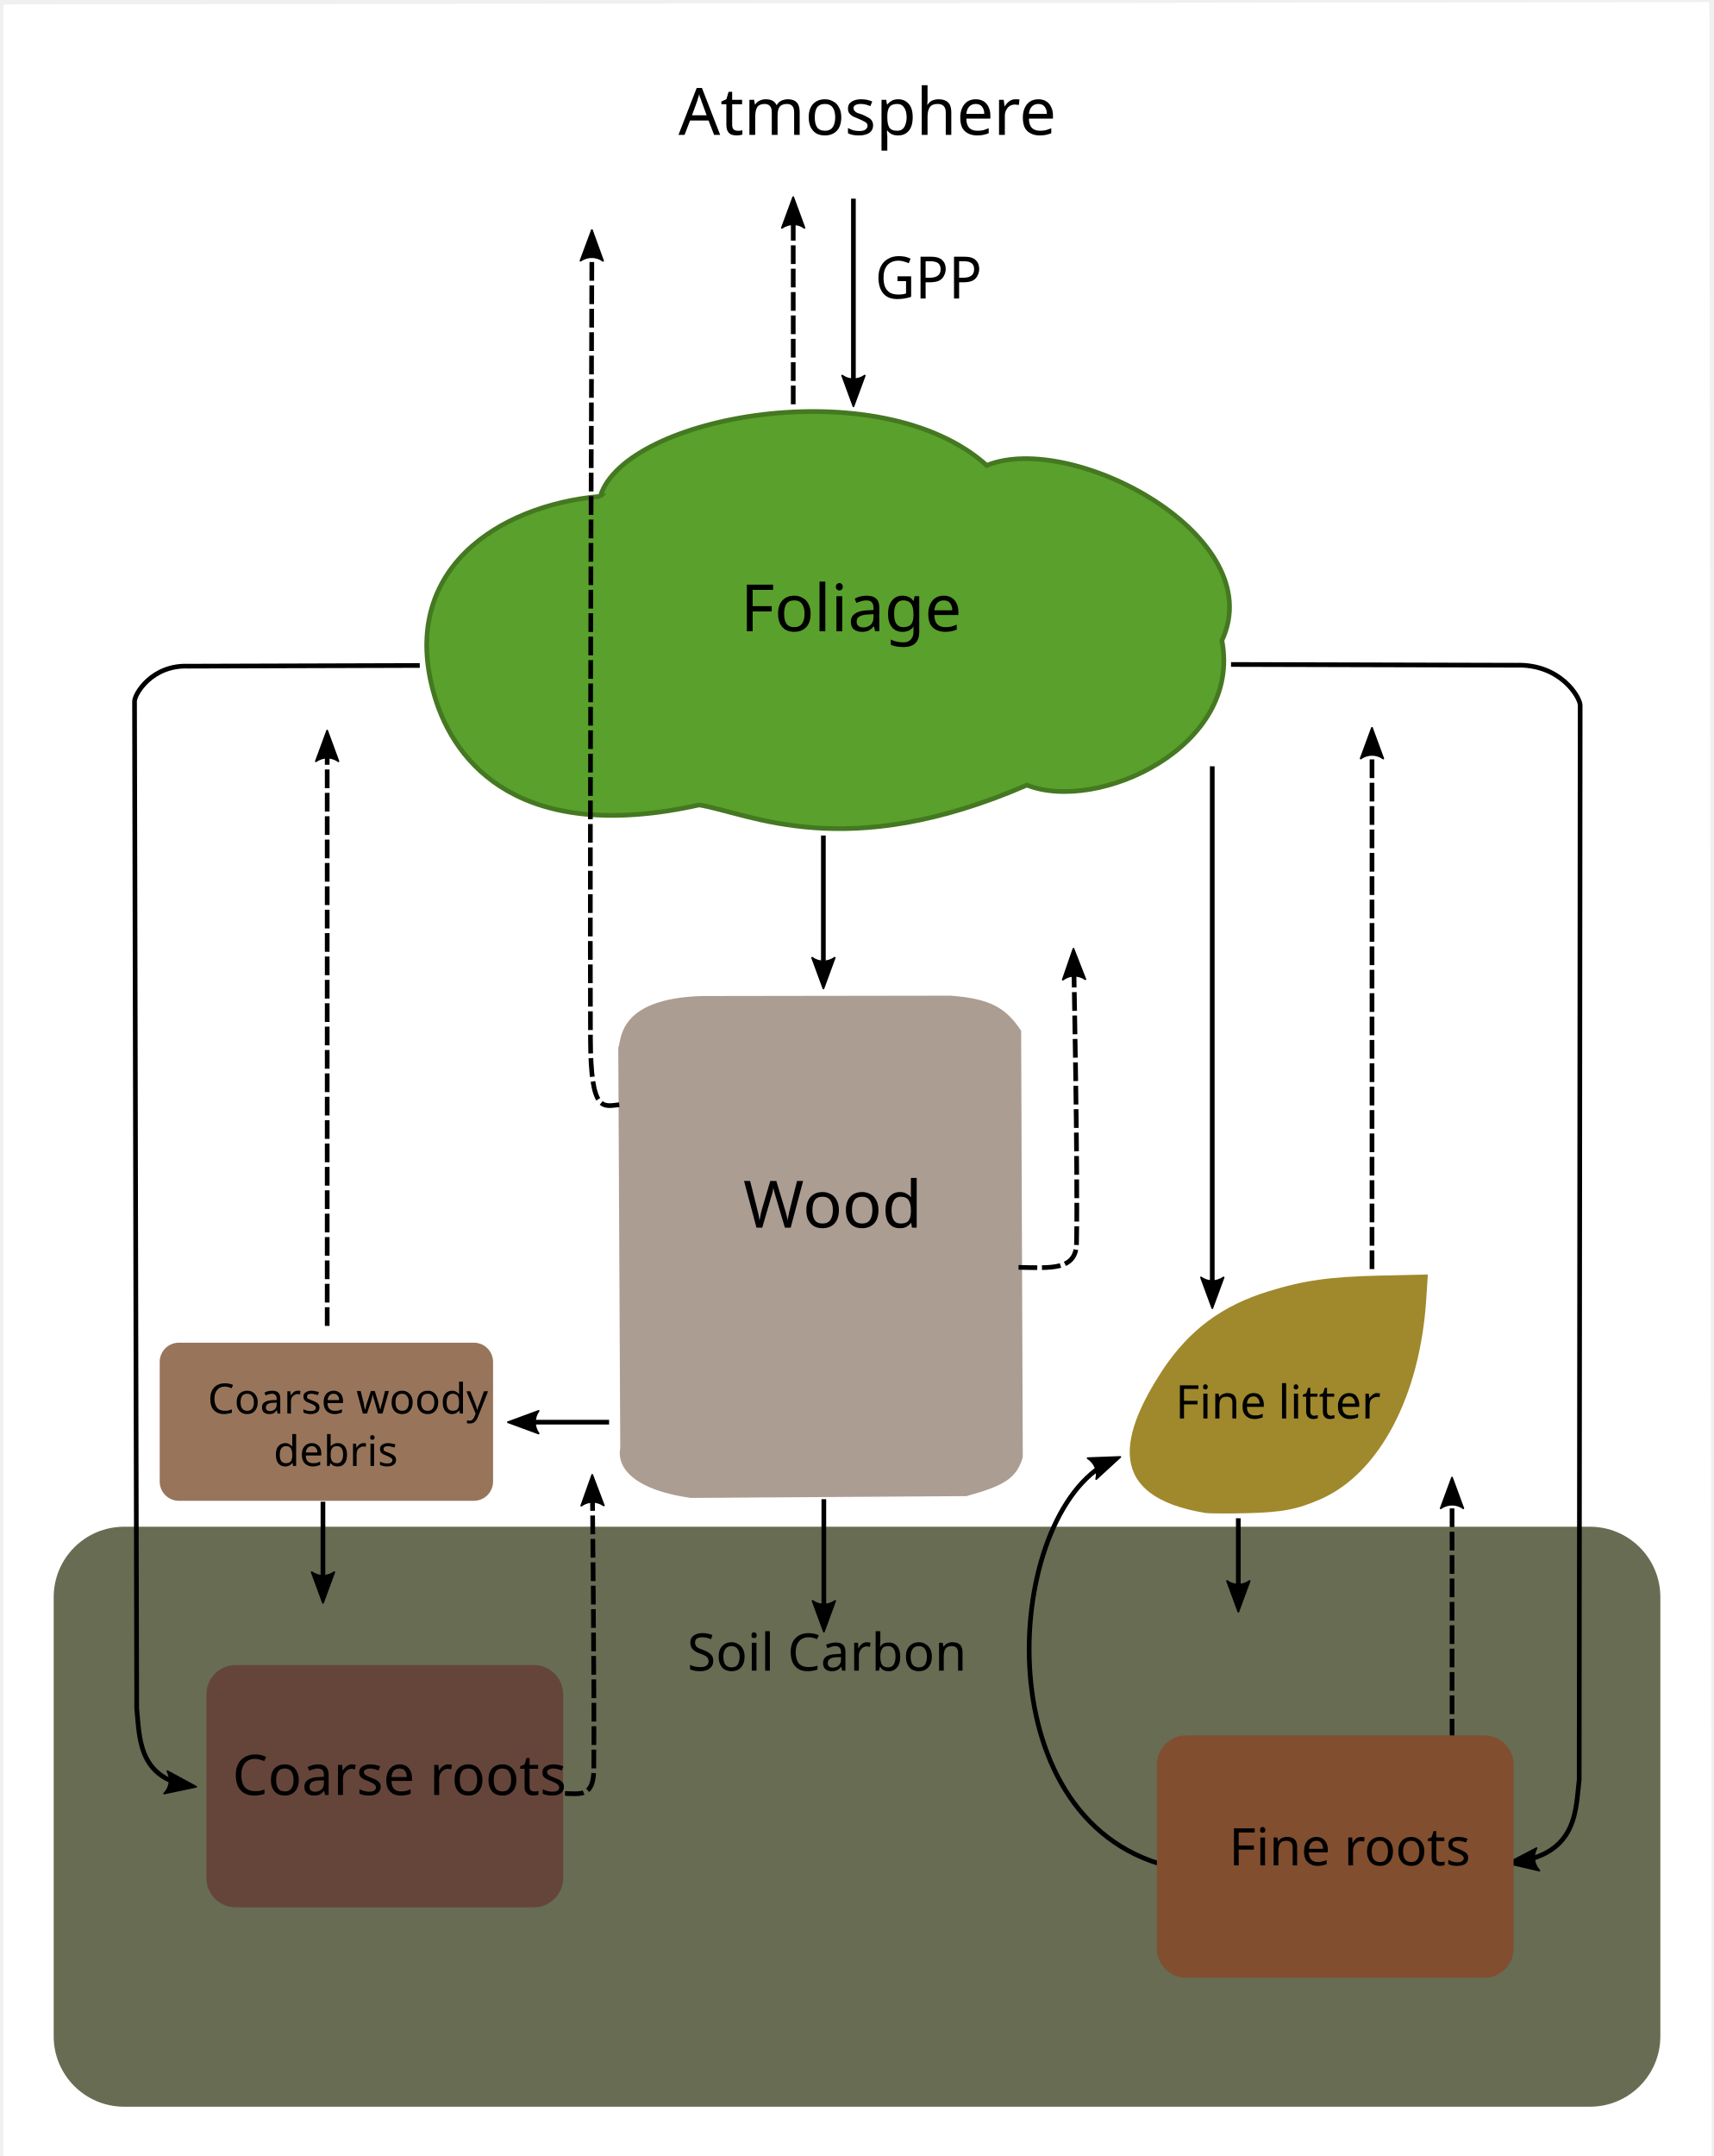
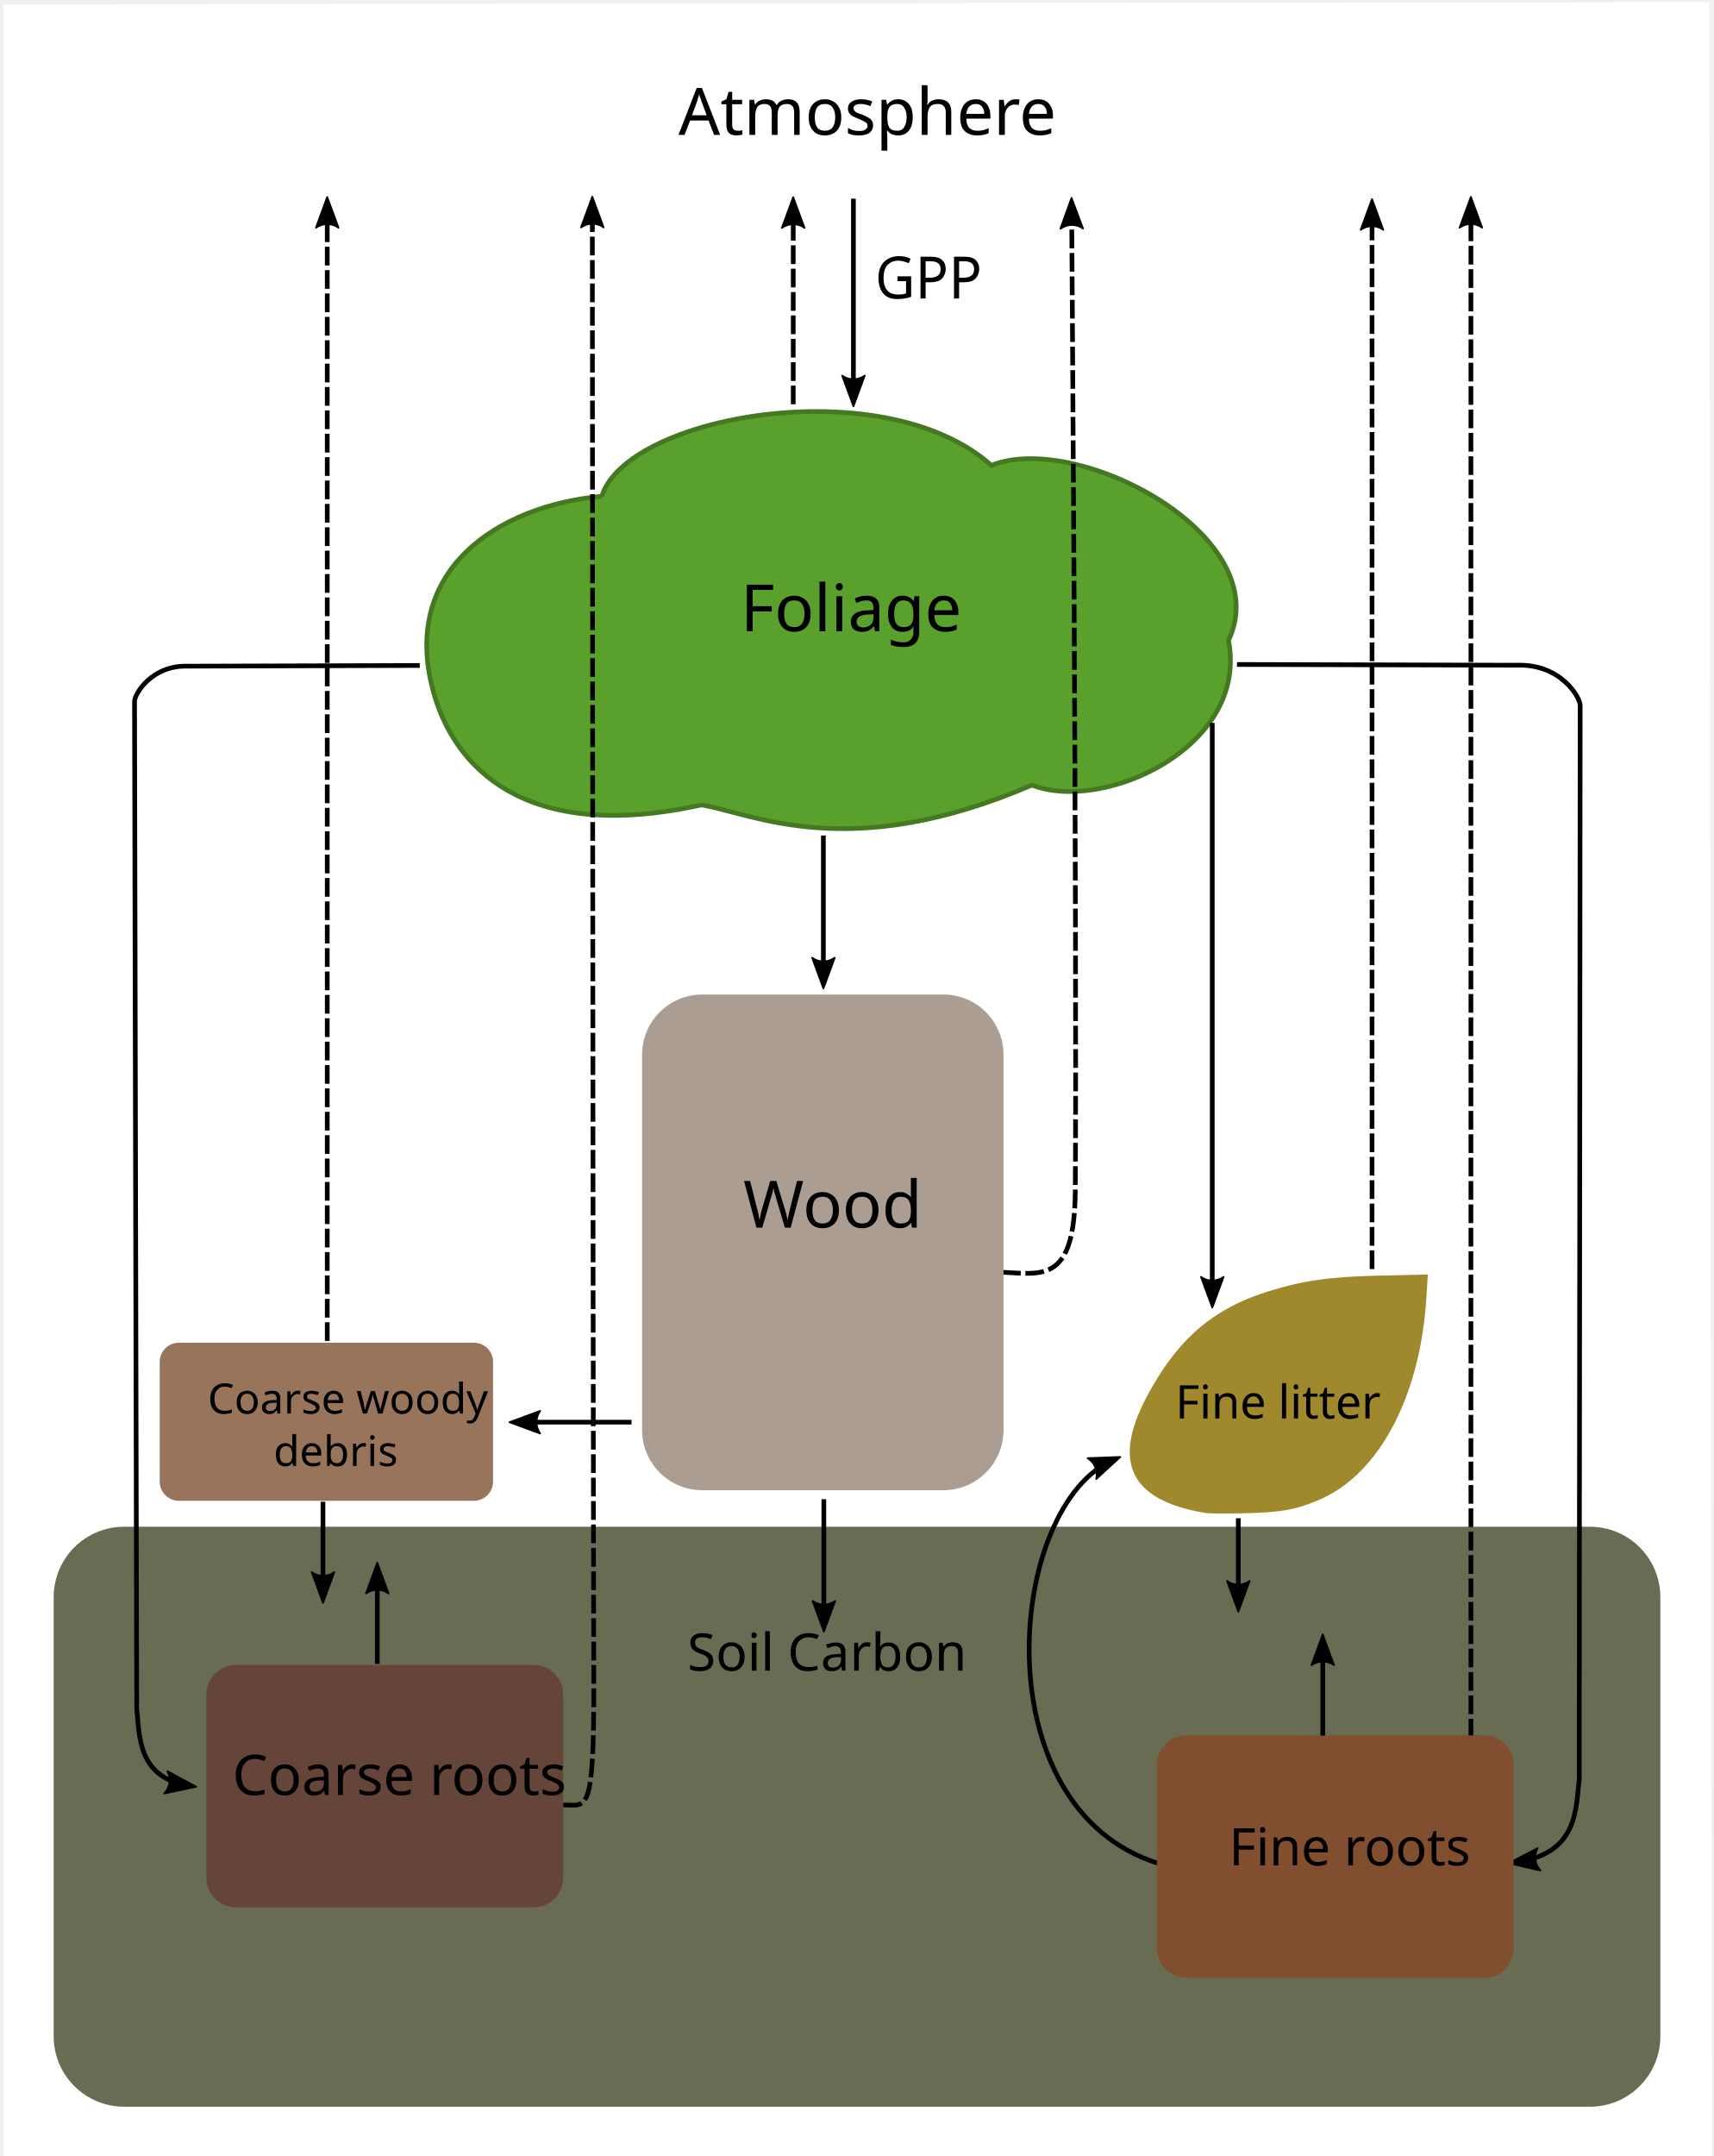
<svg xmlns="http://www.w3.org/2000/svg" width="97mm" height="122mm" viewBox="0 0 97 122" version="1.1" id="svg3569">
  <defs id="defs3563">
    <marker orient="auto" refY="0.0" refX="0.0" id="Arrow2Mend" style="overflow:visible;">
      <path id="path7411" style="fill-rule:evenodd;stroke-width:0.625;stroke-linejoin:round;stroke:#000000;stroke-opacity:1;fill:#000000;fill-opacity:1" d="M 8.719,4.034 L -2.207,0.016 L 8.719,-4.002 C 6.973,-1.63 6.983,1.616 8.719,4.034 z " transform="scale(0.6) rotate(180) translate(0,0)" />
    </marker>
    <marker orient="auto" refY="0" refX="0" id="marker2505-4-6-5" style="overflow:visible">
      <path id="path2503-5-18-03" d="M 0,0 5,-5 -12.5,0 5,5 Z" style="fill:#000000;fill-opacity:1;fill-rule:evenodd;stroke:#000000;stroke-width:1pt;stroke-opacity:1" transform="matrix(-0.2,0,0,-0.2,-1.2,0)" />
    </marker>
    <marker orient="auto" refY="0" refX="0" id="marker2505-4-6-1" style="overflow:visible">
      <path id="path2503-5-18-0" d="M 0,0 5,-5 -12.5,0 5,5 Z" style="fill:#000000;fill-opacity:1;fill-rule:evenodd;stroke:#000000;stroke-width:1pt;stroke-opacity:1" transform="matrix(-0.2,0,0,-0.2,-1.2,0)" />
    </marker>
    <marker orient="auto" refY="0" refX="0" id="marker2505-4-6-8" style="overflow:visible">
      <path id="path2503-5-18-71" d="M 0,0 5,-5 -12.5,0 5,5 Z" style="fill:#000000;fill-opacity:1;fill-rule:evenodd;stroke:#000000;stroke-width:1pt;stroke-opacity:1" transform="matrix(-0.2,0,0,-0.2,-1.2,0)" />
    </marker>
    <marker orient="auto" refY="0" refX="0" id="marker2505-4-6-7" style="overflow:visible">
      <path id="path2503-5-18-4" d="M 0,0 5,-5 -12.5,0 5,5 Z" style="fill:#008066;fill-opacity:1;fill-rule:evenodd;stroke:#008066;stroke-width:1pt;stroke-opacity:1" transform="matrix(-0.2,0,0,-0.2,-1.2,0)" />
    </marker>
    <marker orient="auto" refY="0" refX="0" id="marker2505-4-6-68" style="overflow:visible">
      <path id="path2503-5-18-7" d="M 0,0 5,-5 -12.5,0 5,5 Z" style="fill:#008066;fill-opacity:1;fill-rule:evenodd;stroke:#008066;stroke-width:1pt;stroke-opacity:1" transform="matrix(-0.2,0,0,-0.2,-1.2,0)" />
    </marker>
    <marker orient="auto" refY="0" refX="0" id="marker2505-4-6-6" style="overflow:visible">
      <path id="path2503-5-18-2" d="M 0,0 5,-5 -12.5,0 5,5 Z" style="fill:#008066;fill-opacity:1;fill-rule:evenodd;stroke:#008066;stroke-width:1pt;stroke-opacity:1" transform="matrix(-0.2,0,0,-0.2,-1.2,0)" />
    </marker>
    <marker orient="auto" refY="0" refX="0" id="marker2505-4-6" style="overflow:visible">
      <path id="path2503-5-18" d="M 0,0 5,-5 -12.5,0 5,5 Z" style="fill:#008066;fill-opacity:1;fill-rule:evenodd;stroke:#008066;stroke-width:1pt;stroke-opacity:1" transform="matrix(-0.2,0,0,-0.2,-1.2,0)" />
    </marker>
    <marker orient="auto" refY="0" refX="0" id="marker1902-8-29-1-8" style="overflow:visible">
      <path id="path1575-6-8-6-0" style="fill:#000000;fill-opacity:1;fill-rule:evenodd;stroke:#000000;stroke-width:0.625;stroke-linejoin:round;stroke-opacity:1" d="M 8.719,4.034 -2.207,0.016 8.719,-4.002 c -1.745,2.372 -1.735,5.617 -6e-7,8.035 z" transform="scale(-0.6)" />
    </marker>
    <marker orient="auto" refY="0" refX="0" id="marker1902-0-0" style="overflow:visible">
      <path id="path1575-7-4" style="fill:#000000;fill-opacity:1;fill-rule:evenodd;stroke:#000000;stroke-width:0.625;stroke-linejoin:round;stroke-opacity:1" d="M 8.719,4.034 -2.207,0.016 8.719,-4.002 c -1.745,2.372 -1.735,5.617 -6e-7,8.035 z" transform="scale(-0.6)" />
    </marker>
    <marker orient="auto" refY="0" refX="0" id="marker1902-0-3" style="overflow:visible">
      <path id="path1575-7-3" style="fill:#000000;fill-opacity:1;fill-rule:evenodd;stroke:#000000;stroke-width:0.625;stroke-linejoin:round;stroke-opacity:1" d="M 8.719,4.034 -2.207,0.016 8.719,-4.002 c -1.745,2.372 -1.735,5.617 -6e-7,8.035 z" transform="scale(-0.6)" />
    </marker>
    <marker orient="auto" refY="0" refX="0" id="marker1902-0" style="overflow:visible">
      <path id="path1575-7" style="fill:#000000;fill-opacity:1;fill-rule:evenodd;stroke:#000000;stroke-width:0.625;stroke-linejoin:round;stroke-opacity:1" d="M 8.719,4.034 -2.207,0.016 8.719,-4.002 c -1.745,2.372 -1.735,5.617 -6e-7,8.035 z" transform="scale(-0.6)" />
    </marker>
    <marker orient="auto" refY="0" refX="0" id="marker1902-8-29-1" style="overflow:visible">
      <path id="path1575-6-8-6" style="fill:#000000;fill-opacity:1;fill-rule:evenodd;stroke:#000000;stroke-width:0.625;stroke-linejoin:round;stroke-opacity:1" d="M 8.719,4.034 -2.207,0.016 8.719,-4.002 c -1.745,2.372 -1.735,5.617 -6e-7,8.035 z" transform="scale(-0.6)" />
    </marker>
    <marker orient="auto" refY="0" refX="0" id="marker1902-8-29-0" style="overflow:visible">
      <path id="path1575-6-8-9" style="fill:#000000;fill-opacity:1;fill-rule:evenodd;stroke:#000000;stroke-width:0.625;stroke-linejoin:round;stroke-opacity:1" d="M 8.719,4.034 -2.207,0.016 8.719,-4.002 c -1.745,2.372 -1.735,5.617 -6e-7,8.035 z" transform="scale(-0.6)" />
    </marker>
    <marker orient="auto" refY="0" refX="0" id="marker1938-2" style="overflow:visible">
      <path id="path1936-6" style="fill:#000000;fill-opacity:1;fill-rule:evenodd;stroke:#000000;stroke-width:0.625;stroke-linejoin:round;stroke-opacity:1" d="M 8.719,4.034 -2.207,0.016 8.719,-4.002 c -1.745,2.372 -1.735,5.617 -6e-7,8.035 z" transform="scale(-0.6)" />
    </marker>
    <marker orient="auto" refY="0" refX="0" id="marker1902-8-29" style="overflow:visible">
      <path id="path1575-6-8" style="fill:#000000;fill-opacity:1;fill-rule:evenodd;stroke:#000000;stroke-width:0.625;stroke-linejoin:round;stroke-opacity:1" d="M 8.719,4.034 -2.207,0.016 8.719,-4.002 c -1.745,2.372 -1.735,5.617 -6e-7,8.035 z" transform="scale(-0.6)" />
    </marker>
    <marker orient="auto" refY="0" refX="0" id="marker1902-8-4" style="overflow:visible">
      <path id="path1575-6-6" style="fill:#000000;fill-opacity:1;fill-rule:evenodd;stroke:#000000;stroke-width:0.625;stroke-linejoin:round;stroke-opacity:1" d="M 8.719,4.034 -2.207,0.016 8.719,-4.002 c -1.745,2.372 -1.735,5.617 -6e-7,8.035 z" transform="scale(-0.6)" />
    </marker>
    <marker orient="auto" refY="0" refX="0" id="marker1902-8-8" style="overflow:visible">
      <path id="path1575-6-4" style="fill:#000000;fill-opacity:1;fill-rule:evenodd;stroke:#000000;stroke-width:0.625;stroke-linejoin:round;stroke-opacity:1" d="M 8.719,4.034 -2.207,0.016 8.719,-4.002 c -1.745,2.372 -1.735,5.617 -6e-7,8.035 z" transform="scale(-0.6)" />
    </marker>
    <marker orient="auto" refY="0" refX="0" id="marker1902-8-6" style="overflow:visible">
      <path id="path1575-6-0" style="fill:#000000;fill-opacity:1;fill-rule:evenodd;stroke:#000000;stroke-width:0.625;stroke-linejoin:round;stroke-opacity:1" d="M 8.719,4.034 -2.207,0.016 8.719,-4.002 c -1.745,2.372 -1.735,5.617 -6e-7,8.035 z" transform="scale(-0.6)" />
    </marker>
    <marker orient="auto" refY="0" refX="0" id="marker1902-8-3" style="overflow:visible">
      <path id="path1575-6-9" style="fill:#000000;fill-opacity:1;fill-rule:evenodd;stroke:#000000;stroke-width:0.625;stroke-linejoin:round;stroke-opacity:1" d="M 8.719,4.034 -2.207,0.016 8.719,-4.002 c -1.745,2.372 -1.735,5.617 -6e-7,8.035 z" transform="scale(-0.6)" />
    </marker>
    <marker orient="auto" refY="0" refX="0" id="marker1969" style="overflow:visible">
      <path id="path1967" style="fill:#000000;fill-opacity:1;fill-rule:evenodd;stroke:#000000;stroke-width:0.625;stroke-linejoin:round;stroke-opacity:1" d="M 8.719,4.034 -2.207,0.016 8.719,-4.002 c -1.745,2.372 -1.735,5.617 -6e-7,8.035 z" transform="scale(-0.6)" />
    </marker>
    <marker orient="auto" refY="0" refX="0" id="marker1938" style="overflow:visible">
      <path id="path1936" style="fill:#000000;fill-opacity:1;fill-rule:evenodd;stroke:#000000;stroke-width:0.625;stroke-linejoin:round;stroke-opacity:1" d="M 8.719,4.034 -2.207,0.016 8.719,-4.002 c -1.745,2.372 -1.735,5.617 -6e-7,8.035 z" transform="scale(-0.6)" />
    </marker>
    <marker orient="auto" refY="0" refX="0" id="marker1902" style="overflow:visible">
      <path id="path1575" style="fill:#000000;fill-opacity:1;fill-rule:evenodd;stroke:#000000;stroke-width:0.625;stroke-linejoin:round;stroke-opacity:1" d="M 8.719,4.034 -2.207,0.016 8.719,-4.002 c -1.745,2.372 -1.735,5.617 -6e-7,8.035 z" transform="scale(-0.6)" />
    </marker>
    <marker orient="auto" refY="0" refX="0" id="Arrow2Mstart-9" style="overflow:visible">
      <path id="path1572-9" style="fill:#000000;fill-opacity:1;fill-rule:evenodd;stroke:#000000;stroke-width:0.625;stroke-linejoin:round;stroke-opacity:1" d="M 8.719,4.034 -2.207,0.016 8.719,-4.002 c -1.745,2.372 -1.735,5.617 -6e-7,8.035 z" transform="scale(0.6)" />
    </marker>
    <marker orient="auto" refY="0" refX="0" id="Arrow1Send" style="overflow:visible">
      <path id="path2218" d="M 0,0 5,-5 -12.5,0 5,5 Z" style="fill:#214478;fill-opacity:1;fill-rule:evenodd;stroke:#214478;stroke-width:1pt;stroke-opacity:1" transform="matrix(-0.2,0,0,-0.2,-1.2,0)" />
    </marker>
    <marker orient="auto" refY="0" refX="0" id="marker2521" style="overflow:visible">
      <path id="path2519" d="M 0,0 5,-5 -12.5,0 5,5 Z" style="fill:#782167;fill-opacity:1;fill-rule:evenodd;stroke:#782167;stroke-width:1pt;stroke-opacity:1" transform="matrix(-0.2,0,0,-0.2,-1.2,0)" />
    </marker>
    <marker orient="auto" refY="0" refX="0" id="marker2513" style="overflow:visible">
      <path id="path2511" d="M 0,0 5,-5 -12.5,0 5,5 Z" style="fill:#782167;fill-opacity:1;fill-rule:evenodd;stroke:#782167;stroke-width:1pt;stroke-opacity:1" transform="matrix(-0.2,0,0,-0.2,-1.2,0)" />
    </marker>
    <marker orient="auto" refY="0" refX="0" id="marker2481" style="overflow:visible">
      <path id="path2479" d="M 0,0 5,-5 -12.5,0 5,5 Z" style="fill:#008091;fill-opacity:1;fill-rule:evenodd;stroke:#008091;stroke-width:1pt;stroke-opacity:1" transform="matrix(-0.2,0,0,-0.2,-1.2,0)" />
    </marker>
    <marker orient="auto" refY="0" refX="0" id="marker2489" style="overflow:visible">
      <path id="path2487" d="M 0,0 5,-5 -12.5,0 5,5 Z" style="fill:#008091;fill-opacity:1;fill-rule:evenodd;stroke:#008091;stroke-width:1pt;stroke-opacity:1" transform="matrix(-0.2,0,0,-0.2,-1.2,0)" />
    </marker>
    <marker orient="auto" refY="0" refX="0" id="marker2529" style="overflow:visible">
      <path id="path2527" d="M 0,0 5,-5 -12.5,0 5,5 Z" style="fill:#214478;fill-opacity:1;fill-rule:evenodd;stroke:#214478;stroke-width:1pt;stroke-opacity:1" transform="matrix(-0.2,0,0,-0.2,-1.2,0)" />
    </marker>
    <marker orient="auto" refY="0" refX="0" id="marker2497" style="overflow:visible">
      <path id="path2495" d="M 0,0 5,-5 -12.5,0 5,5 Z" style="fill:#214478;fill-opacity:1;fill-rule:evenodd;stroke:#214478;stroke-width:1pt;stroke-opacity:1" transform="matrix(-0.2,0,0,-0.2,-1.2,0)" />
    </marker>
    <marker orient="auto" refY="0" refX="0" id="marker2505" style="overflow:visible">
      <path id="path2503" d="M 0,0 5,-5 -12.5,0 5,5 Z" style="fill:#214478;fill-opacity:1;fill-rule:evenodd;stroke:#214478;stroke-width:1pt;stroke-opacity:1" transform="matrix(-0.2,0,0,-0.2,-1.2,0)" />
    </marker>
    <marker orient="auto" refY="0" refX="0" id="marker1902-8-3-6" style="overflow:visible">
      <path id="path1575-6-9-9" style="fill:#000000;fill-opacity:1;fill-rule:evenodd;stroke:#000000;stroke-width:0.625;stroke-linejoin:round;stroke-opacity:1" d="M 8.719,4.034 -2.207,0.016 8.719,-4.002 c -1.745,2.372 -1.735,5.617 -6e-7,8.035 z" transform="scale(-0.6)" />
    </marker>
    <marker orient="auto" refY="0" refX="0" id="Arrow2Mend-9" style="overflow:visible">
      <path id="path7411-5" style="fill:#000000;fill-opacity:1;fill-rule:evenodd;stroke:#000000;stroke-width:0.625;stroke-linejoin:round;stroke-opacity:1" d="M 8.719,4.034 -2.207,0.016 8.719,-4.002 c -1.745,2.372 -1.735,5.617 -6e-7,8.035 z" transform="scale(-0.6)" />
    </marker>
    <marker orient="auto" refY="0" refX="0" id="Arrow2Mend-4" style="overflow:visible">
      <path id="path7411-0" style="fill:#000000;fill-opacity:1;fill-rule:evenodd;stroke:#000000;stroke-width:0.625;stroke-linejoin:round;stroke-opacity:1" d="M 8.719,4.034 -2.207,0.016 8.719,-4.002 c -1.745,2.372 -1.735,5.617 -6e-7,8.035 z" transform="scale(-0.6)" />
    </marker>
+     <marker orient="auto" refY="0" refX="0" id="marker1902-0-8" style="overflow:visible">
+       <path id="path1575-7-2" style="fill:#000000;fill-opacity:1;fill-rule:evenodd;stroke:#000000;stroke-width:0.625;stroke-linejoin:round;stroke-opacity:1" d="M 8.719,4.034 -2.207,0.016 8.719,-4.002 c -1.745,2.372 -1.735,5.617 -6e-7,8.035 z" transform="scale(-0.6)" />
+     </marker>
+     <marker orient="auto" refY="0" refX="0" id="marker1902-0-8-6" style="overflow:visible">
+       <path id="path1575-7-2-9" style="fill:#000000;fill-opacity:1;fill-rule:evenodd;stroke:#000000;stroke-width:0.625;stroke-linejoin:round;stroke-opacity:1" d="M 8.719,4.034 -2.207,0.016 8.719,-4.002 c -1.745,2.372 -1.735,5.617 -6e-7,8.035 z" transform="scale(-0.6)" />
+     </marker>
  </defs>
  <g id="layer1" transform="translate(0,-175)">
    <path style="fill:#ffffff;fill-rule:evenodd;stroke:none;stroke-width:0.265;stroke-linecap:butt;stroke-linejoin:miter;stroke-miterlimit:4;stroke-dasharray:none;stroke-dashoffset:0;stroke-opacity:1" d="m 96.755,175.118 0.127,121.949 H 0.19 V 175.25 Z" id="path862-2" />
    <rect style="fill:#676c53;fill-opacity:1;fill-rule:evenodd;stroke:none;stroke-width:0.1;stroke-linecap:butt;stroke-linejoin:round;stroke-miterlimit:4;stroke-dasharray:none;stroke-opacity:1" id="rect1512-4-7-9-8-9" width="90.939" height="32.819" x="3.039" y="261.392" ry="3.985" />
-     <path style="fill:#5aa02c;fill-rule:evenodd;stroke:#447821;stroke-width:0.265px;stroke-linecap:butt;stroke-linejoin:miter;stroke-opacity:1" d="m 33.978,203.085 c 1.373,-4.555 15.826,-7.197 21.873,-1.75 4.811,-1.962 16.08,3.992 13.31,9.909 1.149,6.032 -7.027,9.765 -11.037,8.182 -10.277,4.455 -15.631,1.61 -18.547,1.121 -10.072,2.239 -13.832,-2.294 -14.976,-6.149 -2.111,-7.11 3.594,-10.804 9.378,-11.314 z" id="path1694" />
-     <path style="fill:#ac9d93;fill-opacity:1;fill-rule:evenodd;stroke:none;stroke-width:0.265px;stroke-linecap:butt;stroke-linejoin:round;stroke-opacity:1" d="m 35.106,256.929 -0.111,-22.66 c 0.201,-0.316 -0.149,-2.768 4.743,-2.908 l 14.075,-0.02 c 2.296,0.175 3.122,0.711 3.985,1.98 l 0.093,24.143 c -0.355,1.189 -1.043,1.604 -3.185,2.196 l -15.599,0.103 c -3.004,-0.415 -4.232,-1.58 -4,-2.834 z" id="path1285-4-8" />
+     <path style="fill:#5aa02c;fill-rule:evenodd;stroke:#447821;stroke-width:0.265px;stroke-linecap:butt;stroke-linejoin:miter;stroke-opacity:1" d="m 34.06,203.085 c 1.385,-4.555 15.958,-7.197 22.055,-1.75 4.851,-1.962 16.213,3.992 13.42,9.909 1.159,6.032 -7.085,9.765 -11.129,8.182 -10.362,4.455 -15.761,1.61 -18.702,1.121 -10.156,2.239 -13.947,-2.294 -15.1,-6.149 -2.128,-7.11 3.623,-10.804 9.456,-11.314 z" id="path1694" />
    <text xml:space="preserve" style="font-style:normal;font-variant:normal;font-weight:normal;font-stretch:normal;font-size:3.703px;line-height:1.25;font-family:'Bell MT';-inkscape-font-specification:'Bell MT';letter-spacing:0px;word-spacing:0px;fill:#000000;fill-opacity:1;stroke:none;stroke-width:0.265px;stroke-linecap:butt;stroke-linejoin:miter;stroke-opacity:1" x="41.918" y="210.706" id="text919-12" transform="scale(0.9999061,1.000094)">
      <tspan id="tspan917-1" x="41.918" y="210.706" style="font-style:normal;font-variant:normal;font-weight:normal;font-stretch:normal;font-size:3.703px;font-family:'Bell MT';-inkscape-font-specification:'Bell MT';stroke-width:0.265px">Foliage</tspan>
    </text>
    <rect style="fill:#65453a;fill-opacity:1;fill-rule:evenodd;stroke:none;stroke-width:0.1;stroke-linecap:butt;stroke-linejoin:round;stroke-miterlimit:4;stroke-dasharray:none;stroke-opacity:1" id="rect1512-4-7-9-8" width="20.192" height="13.715" x="11.683" y="269.215" ry="1.665" />
    <text xml:space="preserve" style="font-style:normal;font-variant:normal;font-weight:normal;font-stretch:normal;font-size:3.174px;line-height:1.25;font-family:'Bell MT';-inkscape-font-specification:'Bell MT';letter-spacing:0px;word-spacing:0px;fill:#000000;fill-opacity:1;stroke:none;stroke-width:0.265px;stroke-linecap:butt;stroke-linejoin:miter;stroke-opacity:1" x="13.16" y="276.546" id="text931-4-7" transform="scale(0.9999061,1.000094)">
      <tspan x="13.16" y="276.546" style="font-style:normal;font-variant:normal;font-weight:normal;font-stretch:normal;font-size:3.174px;font-family:'Bell MT';-inkscape-font-specification:'Bell MT';stroke-width:0.265px" id="tspan933-5-5">Coarse roots</tspan>
    </text>
-     <text xml:space="preserve" style="font-style:normal;font-variant:normal;font-weight:normal;font-stretch:normal;font-size:3.703px;line-height:1.25;font-family:'Bell MT';-inkscape-font-specification:'Bell MT';letter-spacing:0px;word-spacing:0px;fill:#000000;fill-opacity:1;stroke:none;stroke-width:0.265px;stroke-linecap:butt;stroke-linejoin:miter;stroke-opacity:1" x="42.069" y="244.446" id="text923-18-2-9" transform="scale(0.9999061,1.000094)">
-       <tspan id="tspan921-4-2-2" x="42.069" y="244.446" style="font-style:normal;font-variant:normal;font-weight:normal;font-stretch:normal;font-size:3.703px;font-family:'Bell MT';-inkscape-font-specification:'Bell MT';stroke-width:0.265px">Wood</tspan>
-     </text>
    <text xml:space="preserve" style="font-style:normal;font-variant:normal;font-weight:normal;font-stretch:normal;font-size:2.943px;line-height:1.25;font-family:'Bell MT';-inkscape-font-specification:'Bell MT';letter-spacing:0px;word-spacing:0px;fill:#000000;fill-opacity:1;stroke:none;stroke-width:0.265px;stroke-linecap:butt;stroke-linejoin:miter;stroke-opacity:1" x="38.907" y="269.518" id="text1268-9" transform="scale(0.9999209,1.000079)">
      <tspan id="tspan1266-1" x="38.907" y="269.518" style="font-style:normal;font-variant:normal;font-weight:normal;font-stretch:normal;font-size:2.943px;font-family:'Bell MT';-inkscape-font-specification:'Bell MT';stroke-width:0.265px">Soil Carbon</tspan>
    </text>
    <path style="fill:#a0892c;stroke-width:1" d="m 68.241,260.616 c -5.828,-0.951 -4.771,-4.531 -2.408,-8.137 1.525,-2.257 3.344,-3.601 5.975,-4.412 2.001,-0.617 3.458,-0.821 6.322,-0.887 l 2.687,-0.061 -0.091,1.413 c -0.352,5.472 -2.653,9.831 -5.96,11.292 -1.346,0.594 -2.194,0.755 -4.24,0.803 -1.028,0.024 -2.056,0.019 -2.285,-0.011 z" id="path1491" />
    <path style="fill:none;fill-rule:evenodd;stroke:#000000;stroke-width:0.265;stroke-linecap:butt;stroke-linejoin:miter;stroke-miterlimit:4;stroke-dasharray:none;stroke-opacity:1;marker-start:url(#Arrow2Mstart-9)" d="m 63.087,257.58 c -6.105,2.506 -7.612,19.76 2.514,22.874" id="path1546-7" />
-     <path style="fill:none;fill-rule:evenodd;stroke:#000000;stroke-width:0.265px;stroke-linecap:butt;stroke-linejoin:miter;stroke-opacity:1;marker-end:url(#marker1902)" d="m 68.615,218.362 v 30.31" id="path1899" />
-     <path style="fill:none;fill-rule:evenodd;stroke:#000000;stroke-width:0.265px;stroke-linecap:butt;stroke-linejoin:round;stroke-opacity:1;marker-end:url(#marker1938)" d="m 69.678,212.6 16.131,0.042 c 2.519,-0.082 3.631,1.821 3.63,2.269 l -0.055,60.799 c -0.208,1.624 -0.033,4.212 -3.711,4.676" id="path1934" />
-     <path style="fill:none;fill-rule:evenodd;stroke:#000000;stroke-width:0.265px;stroke-linecap:butt;stroke-linejoin:miter;stroke-opacity:1;marker-end:url(#marker1969)" d="M 34.475,255.475 H 29.1" id="path1961" />
+     <path style="fill:none;fill-rule:evenodd;stroke:#000000;stroke-width:0.265px;stroke-linecap:butt;stroke-linejoin:miter;stroke-opacity:1;marker-end:url(#marker1902)" d="m 68.615,215.906 v 32.735" id="path1899" />
+     <path style="fill:none;fill-rule:evenodd;stroke:#000000;stroke-width:0.265px;stroke-linecap:butt;stroke-linejoin:round;stroke-opacity:1;marker-end:url(#marker1938)" d="m 70.014,212.6 15.856,0.042 c 2.476,-0.082 3.569,1.821 3.569,2.269 l -0.054,60.799 c -0.205,1.624 -0.032,4.212 -3.648,4.676" id="path1934" />
+     <path style="fill:none;fill-rule:evenodd;stroke:#000000;stroke-width:0.265px;stroke-linecap:butt;stroke-linejoin:miter;stroke-opacity:1;marker-end:url(#marker1969)" d="m 35.745,255.475 h -6.557" id="path1961" />
    <text xml:space="preserve" style="font-style:normal;font-variant:normal;font-weight:normal;font-stretch:normal;font-size:3.223px;line-height:1.25;font-family:'Bell MT';-inkscape-font-specification:'Bell MT';letter-spacing:0px;word-spacing:0px;fill:#000000;fill-opacity:1;stroke:none;stroke-width:0.265px;stroke-linecap:butt;stroke-linejoin:miter;stroke-opacity:1" x="51.016" y="186.283" id="text1476" transform="scale(0.9707632,1.030117)">
      <tspan id="tspan1474" x="51.016" y="186.283" style="font-style:normal;font-variant:normal;font-weight:normal;font-stretch:normal;font-size:3.223px;font-family:'Bell MT';-inkscape-font-specification:'Bell MT';stroke-width:0.265px">GPP</tspan>
    </text>
    <text xml:space="preserve" style="font-style:normal;font-variant:normal;font-weight:normal;font-stretch:normal;font-size:2.62px;line-height:1.25;font-family:'Bell MT';-inkscape-font-specification:'Bell MT';letter-spacing:0px;word-spacing:0px;fill:#000000;fill-opacity:1;stroke:none;stroke-width:0.265px;stroke-linecap:butt;stroke-linejoin:miter;stroke-opacity:1" x="66.539" y="255.244" id="text943-8-3-8" transform="scale(0.9999061,1.000094)">
      <tspan x="66.539" y="255.244" style="font-style:normal;font-variant:normal;font-weight:normal;font-stretch:normal;font-size:2.62px;font-family:'Bell MT';-inkscape-font-specification:'Bell MT';stroke-width:0.265px" id="tspan7341-4-9-1">Fine litter</tspan>
    </text>
    <rect style="fill:#98755a;fill-opacity:1;fill-rule:evenodd;stroke:none;stroke-width:0.1;stroke-linecap:butt;stroke-linejoin:round;stroke-miterlimit:4;stroke-dasharray:none;stroke-opacity:1" id="rect1512-4-7-9-8-98" width="18.869" height="8.946" x="9.039" y="250.978" ry="1.086" />
    <text xml:space="preserve" style="font-style:normal;font-variant:normal;font-weight:normal;font-stretch:normal;font-size:2.381px;line-height:1.25;font-family:'Bell MT';-inkscape-font-specification:'Bell MT';letter-spacing:0px;word-spacing:0px;fill:#000000;fill-opacity:1;stroke:none;stroke-width:0.265px;stroke-linecap:butt;stroke-linejoin:miter;stroke-opacity:1" x="11.715" y="256.002" id="text937-0-3-4" transform="scale(1.003972,0.9960437)">
      <tspan x="11.715" y="256.002" style="font-style:normal;font-variant:normal;font-weight:normal;font-stretch:normal;font-size:2.381px;font-family:'Bell MT';-inkscape-font-specification:'Bell MT';stroke-width:0.265px" id="tspan939-5-0-1">Coarse woody</tspan>
      <tspan x="11.715" y="258.978" style="font-style:normal;font-variant:normal;font-weight:normal;font-stretch:normal;font-size:2.381px;font-family:'Bell MT';-inkscape-font-specification:'Bell MT';stroke-width:0.265px" id="tspan1806-3">      debris </tspan>
    </text>
-     <path style="fill:none;fill-rule:evenodd;stroke:#000000;stroke-width:0.265;stroke-linecap:butt;stroke-linejoin:miter;stroke-opacity:1;marker-end:url(#marker1902-8-3);stroke-miterlimit:4;stroke-dasharray:1.058,0.265;stroke-dashoffset:0" d="M 82.188,273.319 V 258.962" id="path1899-8-8" />
-     <path style="fill:none;fill-rule:evenodd;stroke:#000000;stroke-width:0.265;stroke-linecap:butt;stroke-linejoin:miter;stroke-miterlimit:4;stroke-dasharray:1.058, 0.265;stroke-dashoffset:0;stroke-opacity:1;marker-end:url(#marker1902-8-6)" d="M 77.657,246.812 V 216.535" id="path1899-8-2" />
-     <path style="fill:none;fill-rule:evenodd;stroke:#000000;stroke-width:0.265;stroke-linecap:butt;stroke-linejoin:miter;stroke-opacity:1;marker-end:url(#marker1902-8-8);stroke-miterlimit:4;stroke-dasharray:1.058,0.265;stroke-dashoffset:0" d="M 18.52,250.028 V 216.692" id="path1899-8-5" />
+     <path style="fill:none;fill-rule:evenodd;stroke:#000000;stroke-width:0.265;stroke-linecap:butt;stroke-linejoin:miter;stroke-miterlimit:4;stroke-dasharray:1.058, 0.265;stroke-dashoffset:0;stroke-opacity:1;marker-end:url(#marker1902-8-3)" d="M 83.256,273.319 V 186.495" id="path1899-8-8" />
+     <path style="fill:none;fill-rule:evenodd;stroke:#000000;stroke-width:0.265;stroke-linecap:butt;stroke-linejoin:miter;stroke-miterlimit:4;stroke-dasharray:1.058, 0.265;stroke-dashoffset:0;stroke-opacity:1;marker-end:url(#marker1902-8-6)" d="M 77.659,246.812 V 186.618" id="path1899-8-2" />
+     <path style="fill:none;fill-rule:evenodd;stroke:#000000;stroke-width:0.265;stroke-linecap:butt;stroke-linejoin:miter;stroke-miterlimit:4;stroke-dasharray:1.058, 0.265;stroke-dashoffset:0;stroke-opacity:1;marker-end:url(#marker1902-8-8)" d="M 18.523,250.879 V 186.502" id="path1899-8-5" />
    <path style="fill:none;fill-rule:evenodd;stroke:#000000;stroke-width:0.265px;stroke-linecap:butt;stroke-linejoin:miter;stroke-opacity:1;marker-end:url(#marker1902-8-29)" d="m 46.63,259.833 v 7.143" id="path1899-8-07" />
-     <path style="fill:#1a1a1a;fill-rule:evenodd;stroke:#000000;stroke-width:0.265px;stroke-linecap:butt;stroke-linejoin:miter;stroke-opacity:1;marker-end:url(#marker1902-0)" d="m 18.279,259.978 v 5.371" id="path1899-8" />
+     <path style="fill:#000000;fill-rule:evenodd;stroke:#000000;stroke-width:0.265px;stroke-linecap:butt;stroke-linejoin:miter;stroke-opacity:1;marker-end:url(#marker1902-0)" d="m 18.279,259.978 v 5.371" id="path1899-8" />
    <path style="fill:none;fill-rule:evenodd;stroke:#000000;stroke-width:0.265px;stroke-linecap:butt;stroke-linejoin:round;stroke-opacity:1;marker-end:url(#marker1938-2)" d="m 23.759,212.657 -13.114,0.039 c -2.048,-0.077 -3.031,1.573 -3.03,1.994 l 0.123,56.994 c 0.169,1.519 0.027,3.939 3.017,4.374" id="path1934-8" />
    <path style="fill:none;fill-rule:evenodd;stroke:#000000;stroke-width:0.265;stroke-linecap:butt;stroke-linejoin:miter;stroke-miterlimit:4;stroke-dasharray:1.058, 0.265;stroke-dashoffset:0;stroke-opacity:1;marker-end:url(#marker1902-8-29-1)" d="M 44.898,197.878 V 186.507" id="path1899-8-07-3" />
    <rect style="fill:#814e2f;fill-opacity:1;fill-rule:evenodd;stroke:none;stroke-width:0.1;stroke-linecap:butt;stroke-linejoin:round;stroke-miterlimit:4;stroke-dasharray:none;stroke-opacity:1" id="rect1512-4-7-9" width="20.192" height="13.715" x="65.481" y="273.198" ry="1.665" />
    <text xml:space="preserve" style="font-style:normal;font-variant:normal;font-weight:normal;font-stretch:normal;font-size:2.931px;line-height:1.25;font-family:'Bell MT';-inkscape-font-specification:'Bell MT';letter-spacing:0px;word-spacing:0px;fill:#000000;fill-opacity:1;stroke:none;stroke-width:0.265px;stroke-linecap:butt;stroke-linejoin:miter;stroke-opacity:1" x="68.809" y="280.526" id="text927-0" transform="scale(0.9999061,1.000094)">
      <tspan x="68.809" y="280.526" style="font-style:normal;font-variant:normal;font-weight:normal;font-stretch:normal;font-size:2.931px;font-family:'Bell MT';-inkscape-font-specification:'Bell MT';stroke-width:0.265px" id="tspan3927-5"> Fine roots </tspan>
    </text>
    <text xml:space="preserve" style="font-style:normal;font-variant:normal;font-weight:normal;font-stretch:normal;font-size:3.703px;line-height:1.25;font-family:'Bell MT';-inkscape-font-specification:'Bell MT';letter-spacing:0px;word-spacing:0px;fill:#000000;fill-opacity:1;stroke:none;stroke-width:0.265px;stroke-linecap:butt;stroke-linejoin:miter;stroke-opacity:1" x="38.402" y="182.635" id="text1401">
      <tspan id="tspan1399" x="38.402" y="182.635" style="font-style:normal;font-variant:normal;font-weight:normal;font-stretch:normal;font-family:'Bell MT';-inkscape-font-specification:'Bell MT';fill:#000000;stroke-width:0.265px">Atmosphere</tspan>
    </text>
    <path style="fill:none;fill-rule:evenodd;stroke:#000000;stroke-width:0.265px;stroke-linecap:butt;stroke-linejoin:miter;stroke-opacity:1;marker-end:url(#marker1902-0-3)" d="m 70.089,260.913 v 4.936" id="path1899-8-9" />
    <path style="fill:none;fill-rule:evenodd;stroke:#000000;stroke-width:0.265px;stroke-linecap:butt;stroke-linejoin:miter;stroke-opacity:1;marker-end:url(#marker1902-0-0)" d="m 46.604,222.279 v 8.303" id="path1899-8-88" />
    <path style="fill:none;fill-rule:evenodd;stroke:#000000;stroke-width:0.265;stroke-linecap:butt;stroke-linejoin:miter;stroke-miterlimit:4;stroke-dasharray:none;stroke-dashoffset:0;stroke-opacity:1;marker-end:url(#marker1902-8-29-1-8)" d="m 48.304,186.241 v 11.399" id="path1899-8-07-3-8" />
-     <path style="fill:none;fill-rule:evenodd;stroke:#000000;stroke-width:0.265;stroke-linecap:butt;stroke-linejoin:miter;stroke-miterlimit:4;stroke-dasharray:1.06,0.265;stroke-opacity:1;marker-end:url(#Arrow2Mend);stroke-dashoffset:0" d="m 31.979,276.485 c 0.907,0.031 1.615,0.182 1.63,-1.349 0.041,-4.129 -0.082,-16.329 -0.082,-16.329" id="path6358" />
-     <path style="fill:none;fill-rule:evenodd;stroke:#000000;stroke-width:0.265;stroke-linecap:butt;stroke-linejoin:miter;stroke-miterlimit:4;stroke-dasharray:1.06, 0.265;stroke-dashoffset:0;stroke-opacity:1;marker-end:url(#Arrow2Mend-9)" d="m 57.651,246.715 c 1.825,0.031 3.251,0.182 3.281,-1.349 0.083,-4.129 -0.164,-16.329 -0.164,-16.329" id="path6358-7" />
-     <path style="fill:none;fill-rule:evenodd;stroke:#000000;stroke-width:0.265;stroke-linecap:butt;stroke-linejoin:miter;stroke-miterlimit:4;stroke-dasharray:1.06, 0.265;stroke-dashoffset:0;stroke-opacity:1;marker-end:url(#Arrow2Mend-4)" d="m 35.051,237.512 c -0.907,0.086 -1.615,0.505 -1.63,-3.75 -0.041,-11.477 0.082,-45.392 0.082,-45.392" id="path6358-4" />
+     <path style="fill:none;fill-rule:evenodd;stroke:#000000;stroke-width:0.265;stroke-linecap:butt;stroke-linejoin:miter;stroke-miterlimit:4;stroke-dasharray:1.06, 0.265;stroke-dashoffset:0;stroke-opacity:1;marker-end:url(#Arrow2Mend)" d="m 31.884,277.14 c 1.317,-0.047 1.747,0.794 1.725,-7.028 -0.059,-21.146 -0.082,-83.63 -0.082,-83.63" id="path6358" />
+     <path style="fill:none;fill-rule:evenodd;stroke:#000000;stroke-width:0.265;stroke-linecap:butt;stroke-linejoin:miter;stroke-miterlimit:4;stroke-dasharray:1.06, 0.265;stroke-dashoffset:0;stroke-opacity:1;marker-end:url(#Arrow2Mend-9)" d="m 56.715,246.991 c 2.307,0.105 4.108,0.622 4.147,-4.613 0.104,-14.116 -0.208,-55.827 -0.208,-55.827" id="path6358-7" />
+     <path style="fill:#000000;fill-rule:evenodd;stroke:#000000;stroke-width:0.265px;stroke-linecap:butt;stroke-linejoin:miter;stroke-opacity:1;marker-end:url(#marker1902-0-8)" d="m 21.356,269.154 v -5.371" id="path1899-8-85" />
+     <path style="fill:#000000;fill-rule:evenodd;stroke:#000000;stroke-width:0.265px;stroke-linecap:butt;stroke-linejoin:miter;stroke-opacity:1;marker-end:url(#marker1902-0-8-6)" d="m 74.871,273.209 v -5.371" id="path1899-8-85-1" />
+     <rect style="fill:#ac9d93;fill-opacity:1;fill-rule:evenodd;stroke:none;stroke-width:0.1;stroke-linecap:butt;stroke-linejoin:round;stroke-miterlimit:4;stroke-dasharray:none;stroke-opacity:1" id="rect1512-4-7-9-8-4" width="20.459" height="28.05" x="36.342" y="231.276" ry="3.406" />
+     <text xml:space="preserve" style="font-style:normal;font-variant:normal;font-weight:normal;font-stretch:normal;font-size:3.703px;line-height:1.25;font-family:'Bell MT';-inkscape-font-specification:'Bell MT';letter-spacing:0px;word-spacing:0px;fill:#000000;fill-opacity:1;stroke:none;stroke-width:0.265px;stroke-linecap:butt;stroke-linejoin:miter;stroke-opacity:1" x="42.069" y="244.446" id="text923-18-2-9" transform="scale(0.9999061,1.000094)">
+       <tspan id="tspan921-4-2-2" x="42.069" y="244.446" style="font-style:normal;font-variant:normal;font-weight:normal;font-stretch:normal;font-size:3.703px;font-family:'Bell MT';-inkscape-font-specification:'Bell MT';stroke-width:0.265px">Wood</tspan>
+     </text>
  </g>
</svg>
